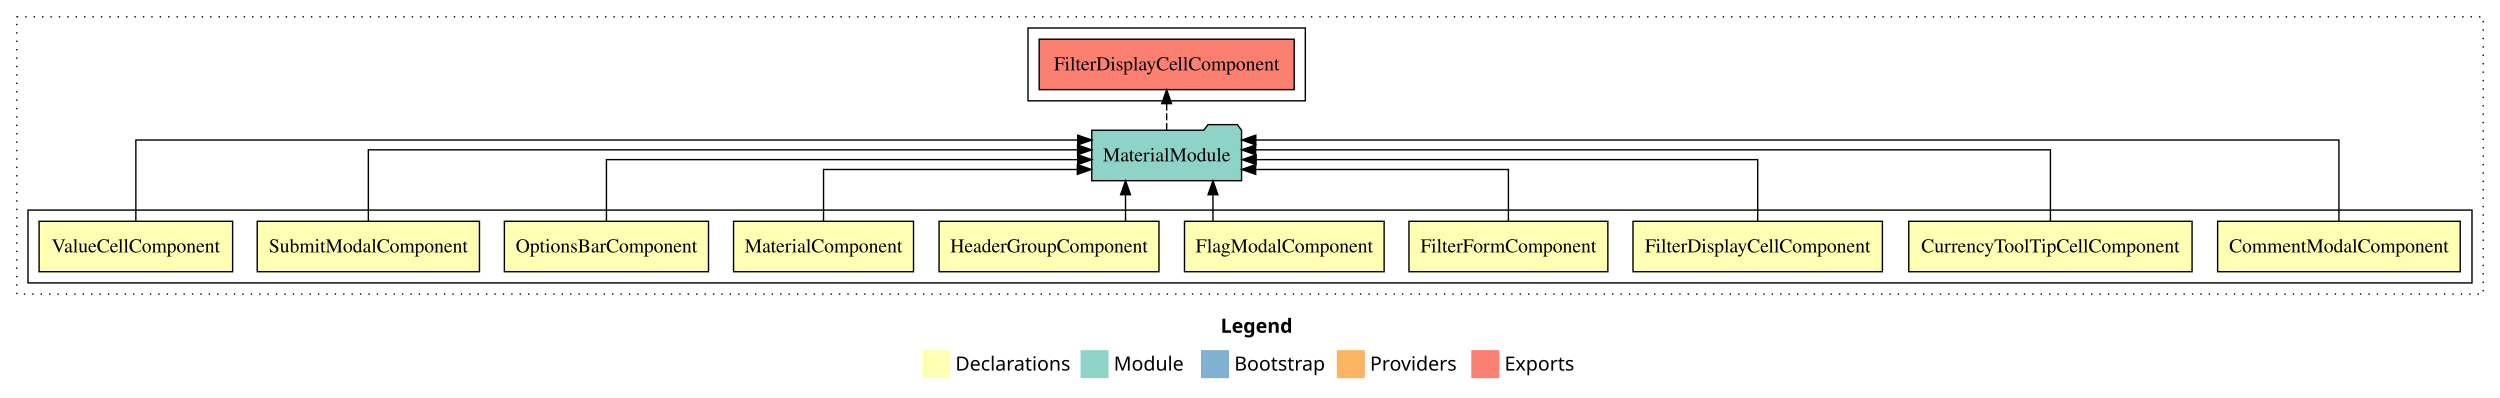
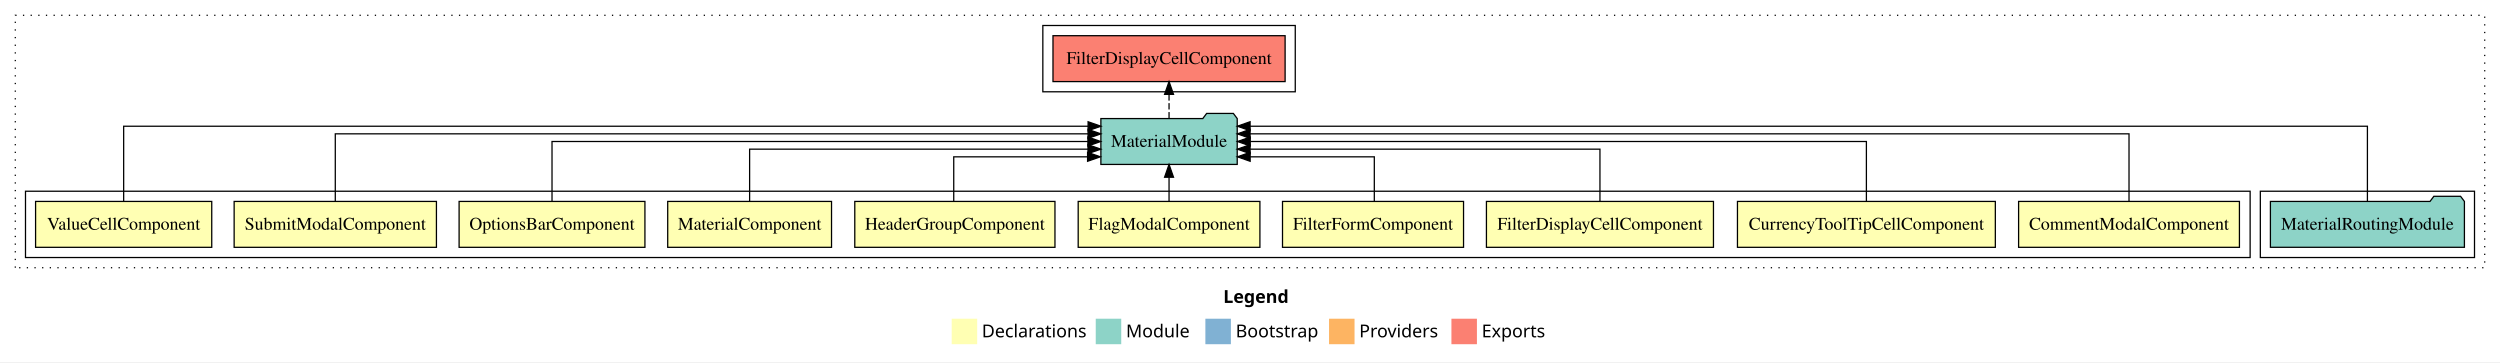
- <svg xmlns="http://www.w3.org/2000/svg" width="1785pt" height="284pt" viewBox="0.00 0.00 1785.00 284.00">
+ <svg xmlns="http://www.w3.org/2000/svg" width="1961pt" height="284pt" viewBox="0.00 0.00 1961.00 284.00">
  <g id="graph0" class="graph" transform="scale(1 1) rotate(0) translate(4 280)">
-     <polygon fill="white" stroke="transparent" points="-4,4 -4,-280 1781,-280 1781,4 -4,4" />
-     <text text-anchor="start" x="867.51" y="-42.4" font-family="Times-12" font-weight="bold" font-size="14.00">Legend</text>
-     <polygon fill="#ffffb3" stroke="transparent" points="654.5,-10 654.5,-30 674.5,-30 674.5,-10 654.5,-10" />
-     <text text-anchor="start" x="678.13" y="-15.4" font-family="Times-12" font-size="14.00">  Declarations</text>
-     <polygon fill="#8dd3c7" stroke="transparent" points="767.5,-10 767.5,-30 787.5,-30 787.5,-10 767.5,-10" />
-     <text text-anchor="start" x="791.23" y="-15.4" font-family="Times-12" font-size="14.00">  Module</text>
-     <polygon fill="#80b1d3" stroke="transparent" points="853.5,-10 853.5,-30 873.5,-30 873.5,-10 853.5,-10" />
-     <text text-anchor="start" x="877.28" y="-15.4" font-family="Times-12" font-size="14.00">  Bootstrap</text>
-     <polygon fill="#fdb462" stroke="transparent" points="950.5,-10 950.5,-30 970.5,-30 970.5,-10 950.5,-10" />
-     <text text-anchor="start" x="974.17" y="-15.4" font-family="Times-12" font-size="14.00">  Providers</text>
-     <polygon fill="#fb8072" stroke="transparent" points="1046.5,-10 1046.5,-30 1066.5,-30 1066.5,-10 1046.5,-10" />
-     <text text-anchor="start" x="1070.23" y="-15.4" font-family="Times-12" font-size="14.00">  Exports</text>
+     <polygon fill="white" stroke="transparent" points="-4,4 -4,-280 1957,-280 1957,4 -4,4" />
+     <text text-anchor="start" x="955.51" y="-42.4" font-family="Times-12" font-weight="bold" font-size="14.00">Legend</text>
+     <polygon fill="#ffffb3" stroke="transparent" points="742.5,-10 742.5,-30 762.5,-30 762.5,-10 742.5,-10" />
+     <text text-anchor="start" x="766.13" y="-15.4" font-family="Times-12" font-size="14.00">  Declarations</text>
+     <polygon fill="#8dd3c7" stroke="transparent" points="855.5,-10 855.5,-30 875.5,-30 875.5,-10 855.5,-10" />
+     <text text-anchor="start" x="879.23" y="-15.4" font-family="Times-12" font-size="14.00">  Module</text>
+     <polygon fill="#80b1d3" stroke="transparent" points="941.5,-10 941.5,-30 961.5,-30 961.5,-10 941.5,-10" />
+     <text text-anchor="start" x="965.28" y="-15.4" font-family="Times-12" font-size="14.00">  Bootstrap</text>
+     <polygon fill="#fdb462" stroke="transparent" points="1038.5,-10 1038.5,-30 1058.5,-30 1058.5,-10 1038.5,-10" />
+     <text text-anchor="start" x="1062.17" y="-15.4" font-family="Times-12" font-size="14.00">  Providers</text>
+     <polygon fill="#fb8072" stroke="transparent" points="1134.5,-10 1134.5,-30 1154.5,-30 1154.5,-10 1134.5,-10" />
+     <text text-anchor="start" x="1158.23" y="-15.4" font-family="Times-12" font-size="14.00">  Exports</text>
    <g id="clust1" class="cluster">
-       <polygon fill="none" stroke="black" stroke-dasharray="1,5" points="8,-70 8,-268 1769,-268 1769,-70 8,-70" />
+       <polygon fill="none" stroke="black" stroke-dasharray="1,5" points="8,-70 8,-268 1945,-268 1945,-70 8,-70" />
+     </g>
+     <g id="clust13" class="cluster">
+       <polygon fill="none" stroke="black" points="1769,-78 1769,-130 1937,-130 1937,-78 1769,-78" />
    </g>
    <g id="clust14" class="cluster">
-       <polygon fill="none" stroke="black" points="730,-208 730,-260 928,-260 928,-208 730,-208" />
+       <polygon fill="none" stroke="black" points="814,-208 814,-260 1012,-260 1012,-208 814,-208" />
    </g>
    <g id="clust2" class="cluster">
      <polygon fill="none" stroke="black" points="16,-78 16,-130 1761,-130 1761,-78 16,-78" />
    </g>
    <g id="node1" class="node">
      <polygon fill="#ffffb3" stroke="black" points="1752.61,-122 1579.39,-122 1579.39,-86 1752.61,-86 1752.61,-122" />
      <text text-anchor="middle" x="1666" y="-99.8" font-family="Times,serif" font-size="14.00">CommentModalComponent</text>
    </g>
    <g id="node11" class="node">
-       <polygon fill="#8dd3c7" stroke="black" points="882.47,-187 879.47,-191 858.47,-191 855.47,-187 775.53,-187 775.53,-151 882.47,-151 882.47,-187" />
-       <text text-anchor="middle" x="829" y="-164.8" font-family="Times,serif" font-size="14.00">MaterialModule</text>
+       <polygon fill="#8dd3c7" stroke="black" points="966.47,-187 963.47,-191 942.47,-191 939.47,-187 859.53,-187 859.53,-151 966.47,-151 966.47,-187" />
+       <text text-anchor="middle" x="913" y="-164.8" font-family="Times,serif" font-size="14.00">MaterialModule</text>
    </g>
    <g id="edge1" class="edge">
-       <path fill="none" stroke="black" d="M1666,-122.01C1666,-144.49 1666,-180 1666,-180 1666,-180 892.63,-180 892.63,-180" />
-       <polygon fill="black" stroke="black" points="892.63,-176.5 882.63,-180 892.63,-183.5 892.63,-176.5" />
+       <path fill="none" stroke="black" d="M1666,-122.28C1666,-143.32 1666,-175 1666,-175 1666,-175 976.55,-175 976.55,-175" />
+       <polygon fill="black" stroke="black" points="976.55,-171.5 966.55,-175 976.55,-178.5 976.55,-171.5" />
    </g>
    <g id="node2" class="node">
      <polygon fill="#ffffb3" stroke="black" points="1561.14,-122 1358.86,-122 1358.86,-86 1561.14,-86 1561.14,-122" />
      <text text-anchor="middle" x="1460" y="-99.8" font-family="Times,serif" font-size="14.00">CurrencyToolTipCellComponent</text>
    </g>
    <g id="edge2" class="edge">
-       <path fill="none" stroke="black" d="M1460,-122.13C1460,-142.57 1460,-173 1460,-173 1460,-173 892.53,-173 892.53,-173" />
-       <polygon fill="black" stroke="black" points="892.53,-169.5 882.53,-173 892.53,-176.5 892.53,-169.5" />
+       <path fill="none" stroke="black" d="M1460,-122.11C1460,-141.34 1460,-169 1460,-169 1460,-169 976.69,-169 976.69,-169" />
+       <polygon fill="black" stroke="black" points="976.69,-165.5 966.69,-169 976.69,-172.5 976.69,-165.5" />
    </g>
    <g id="node3" class="node">
      <polygon fill="#ffffb3" stroke="black" points="1340.04,-122 1161.96,-122 1161.96,-86 1340.04,-86 1340.04,-122" />
      <text text-anchor="middle" x="1251" y="-99.8" font-family="Times,serif" font-size="14.00">FilterDisplayCellComponent</text>
    </g>
    <g id="edge3" class="edge">
-       <path fill="none" stroke="black" d="M1251,-122.27C1251,-140.56 1251,-166 1251,-166 1251,-166 892.88,-166 892.88,-166" />
-       <polygon fill="black" stroke="black" points="892.88,-162.5 882.88,-166 892.88,-169.5 892.88,-162.5" />
+       <path fill="none" stroke="black" d="M1251,-122.02C1251,-139.37 1251,-163 1251,-163 1251,-163 976.56,-163 976.56,-163" />
+       <polygon fill="black" stroke="black" points="976.56,-159.5 966.56,-163 976.56,-166.5 976.56,-159.5" />
    </g>
    <g id="node4" class="node">
      <polygon fill="#ffffb3" stroke="black" points="1144,-122 1002,-122 1002,-86 1144,-86 1144,-122" />
      <text text-anchor="middle" x="1073" y="-99.8" font-family="Times,serif" font-size="14.00">FilterFormComponent</text>
    </g>
    <g id="edge4" class="edge">
-       <path fill="none" stroke="black" d="M1073,-122.01C1073,-138.05 1073,-159 1073,-159 1073,-159 892.55,-159 892.55,-159" />
-       <polygon fill="black" stroke="black" points="892.55,-155.5 882.55,-159 892.55,-162.5 892.55,-155.5" />
+       <path fill="none" stroke="black" d="M1074.01,-122.24C1074.01,-137.57 1074.01,-157 1074.01,-157 1074.01,-157 976.61,-157 976.61,-157" />
+       <polygon fill="black" stroke="black" points="976.61,-153.5 966.61,-157 976.61,-160.5 976.61,-153.5" />
    </g>
    <g id="node5" class="node">
      <polygon fill="#ffffb3" stroke="black" points="984.27,-122 841.73,-122 841.73,-86 984.27,-86 984.27,-122" />
      <text text-anchor="middle" x="913" y="-99.8" font-family="Times,serif" font-size="14.00">FlagModalComponent</text>
    </g>
    <g id="edge5" class="edge">
-       <path fill="none" stroke="black" d="M862.05,-122.11C862.05,-122.11 862.05,-140.99 862.05,-140.99" />
-       <polygon fill="black" stroke="black" points="858.55,-140.99 862.05,-150.99 865.55,-140.99 858.55,-140.99" />
+       <path fill="none" stroke="black" d="M913,-122.11C913,-122.11 913,-140.99 913,-140.99" />
+       <polygon fill="black" stroke="black" points="909.5,-140.99 913,-150.99 916.5,-140.99 909.5,-140.99" />
    </g>
    <g id="node6" class="node">
      <polygon fill="#ffffb3" stroke="black" points="823.51,-122 666.49,-122 666.49,-86 823.51,-86 823.51,-122" />
      <text text-anchor="middle" x="745" y="-99.8" font-family="Times,serif" font-size="14.00">HeaderGroupComponent</text>
    </g>
    <g id="edge6" class="edge">
-       <path fill="none" stroke="black" d="M799.63,-122.11C799.63,-122.11 799.63,-140.99 799.63,-140.99" />
-       <polygon fill="black" stroke="black" points="796.14,-140.99 799.63,-150.99 803.14,-140.99 796.14,-140.99" />
+       <path fill="none" stroke="black" d="M744.11,-122.24C744.11,-137.57 744.11,-157 744.11,-157 744.11,-157 849.1,-157 849.1,-157" />
+       <polygon fill="black" stroke="black" points="849.1,-160.5 859.1,-157 849.1,-153.5 849.1,-160.5" />
    </g>
    <g id="node7" class="node">
      <polygon fill="#ffffb3" stroke="black" points="648.25,-122 519.75,-122 519.75,-86 648.25,-86 648.25,-122" />
      <text text-anchor="middle" x="584" y="-99.8" font-family="Times,serif" font-size="14.00">MaterialComponent</text>
    </g>
    <g id="edge7" class="edge">
-       <path fill="none" stroke="black" d="M584,-122.01C584,-138.05 584,-159 584,-159 584,-159 765.23,-159 765.23,-159" />
-       <polygon fill="black" stroke="black" points="765.23,-162.5 775.23,-159 765.23,-155.5 765.23,-162.5" />
+       <path fill="none" stroke="black" d="M584,-122.02C584,-139.37 584,-163 584,-163 584,-163 849.41,-163 849.41,-163" />
+       <polygon fill="black" stroke="black" points="849.41,-166.5 859.41,-163 849.41,-159.5 849.41,-166.5" />
    </g>
    <g id="node8" class="node">
      <polygon fill="#ffffb3" stroke="black" points="501.88,-122 356.12,-122 356.12,-86 501.88,-86 501.88,-122" />
      <text text-anchor="middle" x="429" y="-99.8" font-family="Times,serif" font-size="14.00">OptionsBarComponent</text>
    </g>
    <g id="edge8" class="edge">
-       <path fill="none" stroke="black" d="M429,-122.27C429,-140.56 429,-166 429,-166 429,-166 765.47,-166 765.47,-166" />
-       <polygon fill="black" stroke="black" points="765.47,-169.5 775.47,-166 765.47,-162.5 765.47,-169.5" />
+       <path fill="none" stroke="black" d="M429,-122.11C429,-141.34 429,-169 429,-169 429,-169 849.35,-169 849.35,-169" />
+       <polygon fill="black" stroke="black" points="849.35,-172.5 859.35,-169 849.35,-165.5 849.35,-172.5" />
    </g>
    <g id="node9" class="node">
      <polygon fill="#ffffb3" stroke="black" points="338.34,-122 179.66,-122 179.66,-86 338.34,-86 338.34,-122" />
      <text text-anchor="middle" x="259" y="-99.8" font-family="Times,serif" font-size="14.00">SubmitModalComponent</text>
    </g>
    <g id="edge9" class="edge">
-       <path fill="none" stroke="black" d="M259,-122.13C259,-142.57 259,-173 259,-173 259,-173 765.38,-173 765.38,-173" />
-       <polygon fill="black" stroke="black" points="765.38,-176.5 775.38,-173 765.38,-169.5 765.38,-176.5" />
+       <path fill="none" stroke="black" d="M259,-122.28C259,-143.32 259,-175 259,-175 259,-175 849.48,-175 849.48,-175" />
+       <polygon fill="black" stroke="black" points="849.48,-178.5 859.48,-175 849.48,-171.5 849.48,-178.5" />
    </g>
    <g id="node10" class="node">
      <polygon fill="#ffffb3" stroke="black" points="162.09,-122 23.91,-122 23.91,-86 162.09,-86 162.09,-122" />
      <text text-anchor="middle" x="93" y="-99.8" font-family="Times,serif" font-size="14.00">ValueCellComponent</text>
    </g>
    <g id="edge10" class="edge">
-       <path fill="none" stroke="black" d="M93,-122.01C93,-144.49 93,-180 93,-180 93,-180 765.48,-180 765.48,-180" />
-       <polygon fill="black" stroke="black" points="765.48,-183.5 775.48,-180 765.48,-176.5 765.48,-183.5" />
+       <path fill="none" stroke="black" d="M93,-122.25C93,-145.02 93,-181 93,-181 93,-181 849.51,-181 849.51,-181" />
+       <polygon fill="black" stroke="black" points="849.51,-184.5 859.51,-181 849.51,-177.5 849.51,-184.5" />
+     </g>
+     <g id="node13" class="node">
+       <polygon fill="#fb8072" stroke="black" points="1004.04,-252 821.96,-252 821.96,-216 1004.04,-216 1004.04,-252" />
+       <text text-anchor="middle" x="913" y="-229.8" font-family="Times,serif" font-size="14.00">FilterDisplayCellComponent </text>
+     </g>
+     <g id="edge12" class="edge">
+       <path fill="none" stroke="black" stroke-dasharray="5,2" d="M913,-187.11C913,-187.11 913,-205.99 913,-205.99" />
+       <polygon fill="black" stroke="black" points="909.5,-205.99 913,-215.99 916.5,-205.99 909.5,-205.99" />
    </g>
    <g id="node12" class="node">
-       <polygon fill="#fb8072" stroke="black" points="920.04,-252 737.96,-252 737.96,-216 920.04,-216 920.04,-252" />
-       <text text-anchor="middle" x="829" y="-229.8" font-family="Times,serif" font-size="14.00">FilterDisplayCellComponent </text>
+       <polygon fill="#8dd3c7" stroke="black" points="1929.09,-122 1926.09,-126 1905.09,-126 1902.09,-122 1776.91,-122 1776.91,-86 1929.09,-86 1929.09,-122" />
+       <text text-anchor="middle" x="1853" y="-99.8" font-family="Times,serif" font-size="14.00">MaterialRoutingModule</text>
    </g>
    <g id="edge11" class="edge">
-       <path fill="none" stroke="black" stroke-dasharray="5,2" d="M829,-187.11C829,-187.11 829,-205.99 829,-205.99" />
-       <polygon fill="black" stroke="black" points="825.5,-205.99 829,-215.99 832.5,-205.99 825.5,-205.99" />
+       <path fill="none" stroke="black" d="M1853,-122.25C1853,-145.02 1853,-181 1853,-181 1853,-181 976.57,-181 976.57,-181" />
+       <polygon fill="black" stroke="black" points="976.57,-177.5 966.57,-181 976.57,-184.5 976.57,-177.5" />
    </g>
  </g>
</svg>
